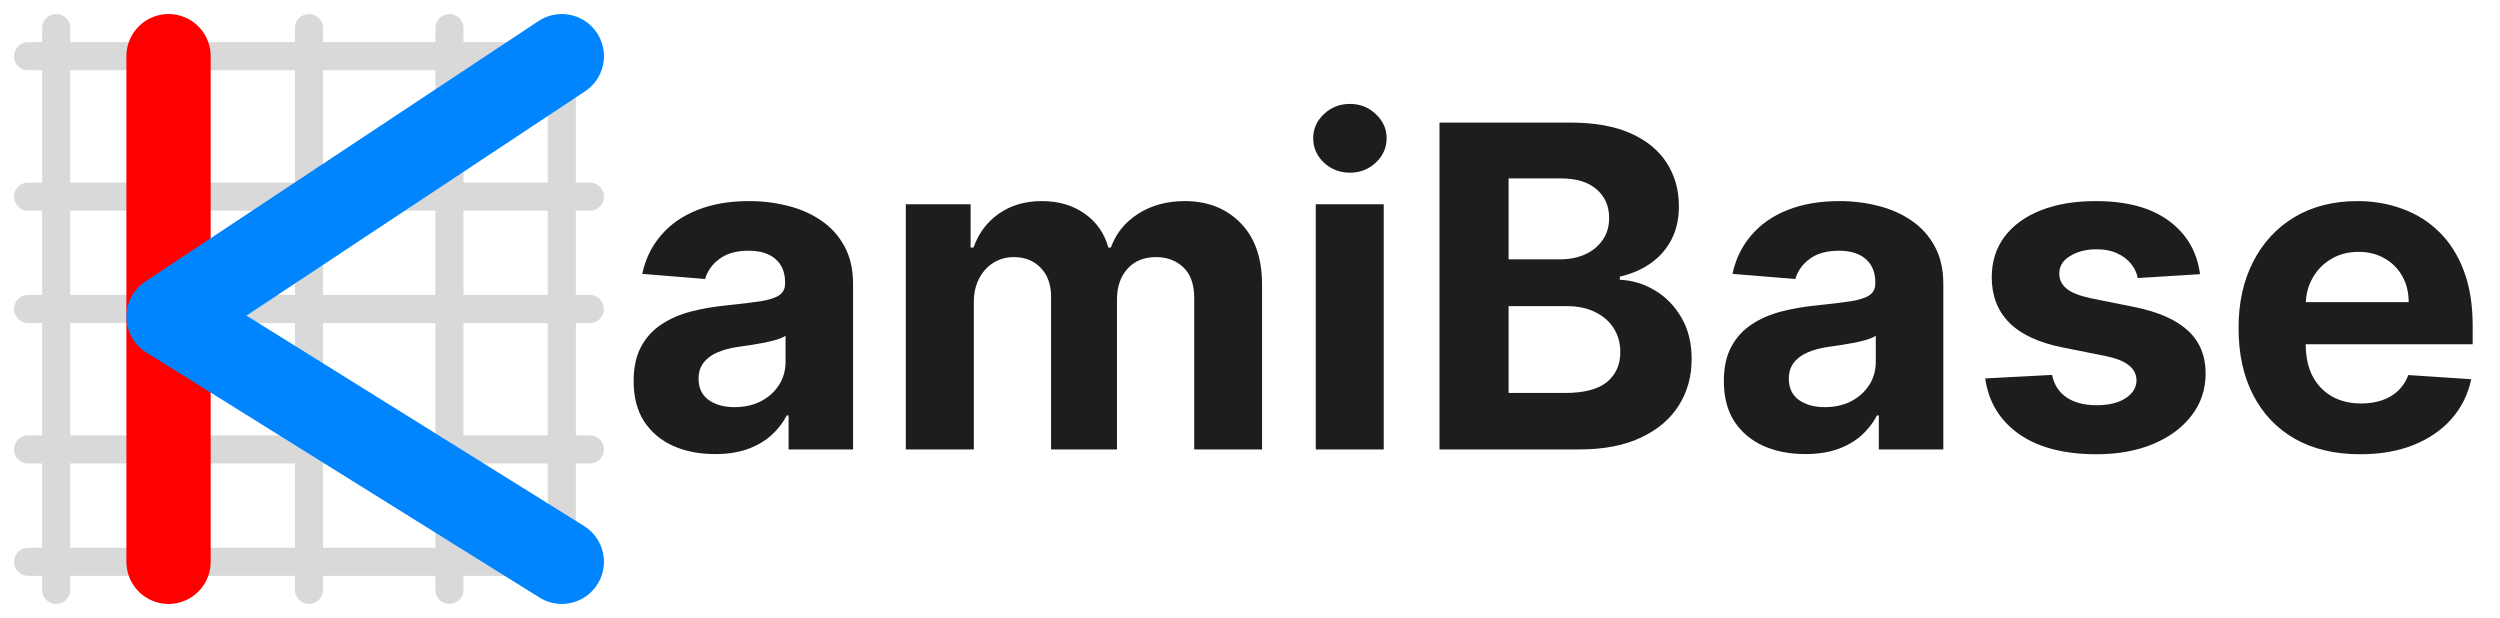
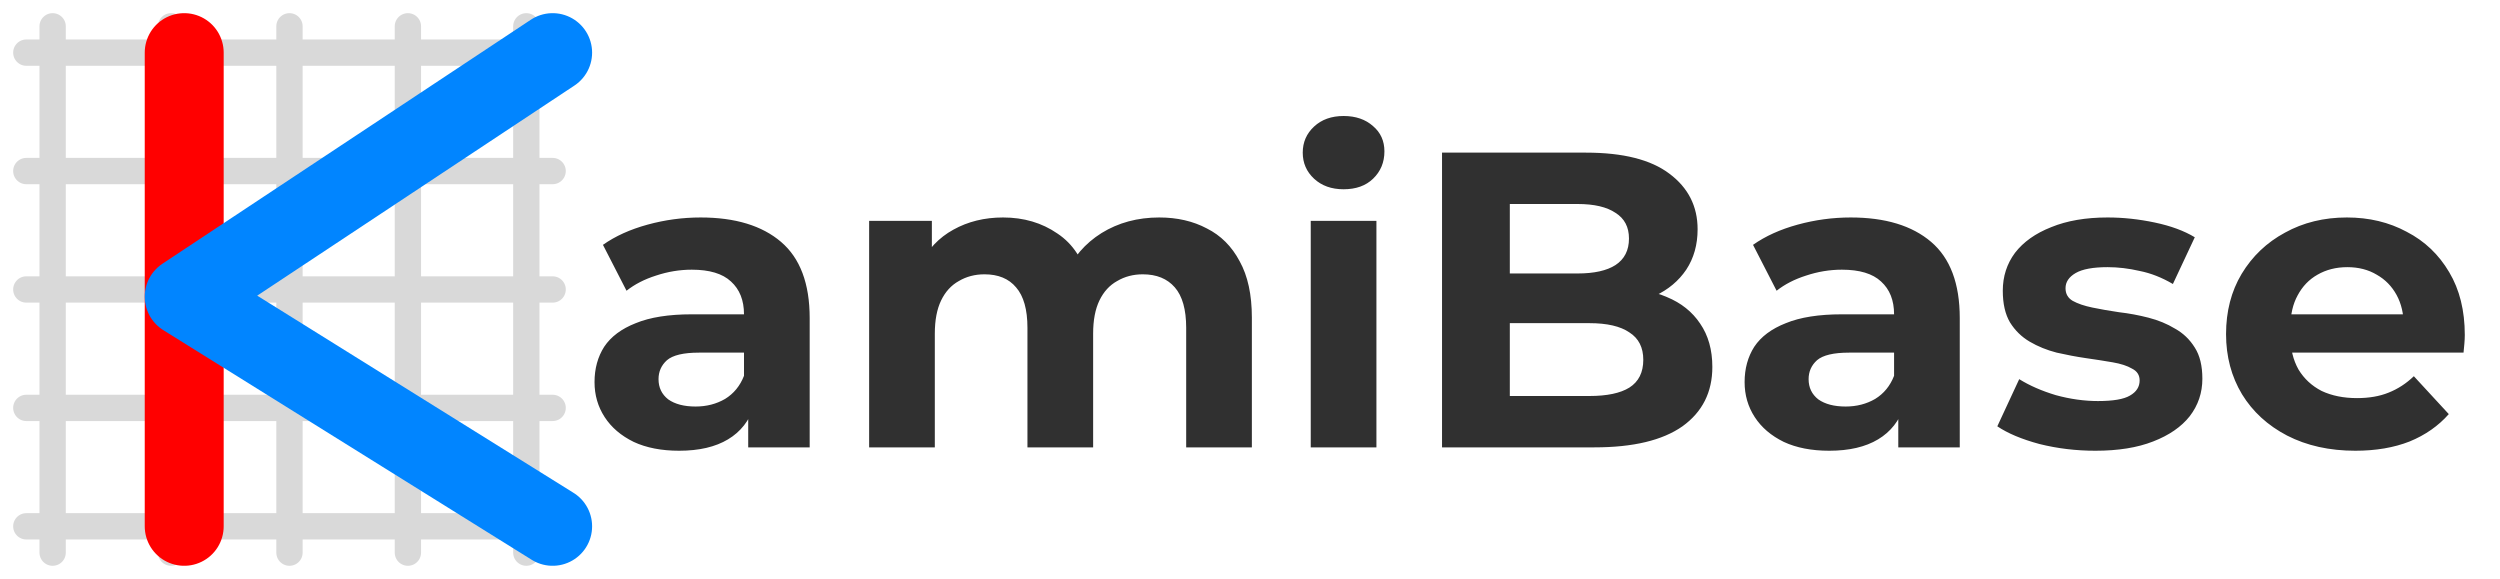
- <svg xmlns="http://www.w3.org/2000/svg" width="89" height="22" viewBox="0 0 89 22" fill="none">
+ <svg xmlns="http://www.w3.org/2000/svg" width="95" height="22" viewBox="0 0 95 22" fill="none">
  <path d="M1 11L21 11" stroke="#D9D9D9" stroke-linecap="round" />
  <path d="M1 2L21 2" stroke="#D9D9D9" stroke-linecap="round" />
-   <path d="M1 7L21 7" stroke="#D9D9D9" stroke-linecap="round" />
+   <path d="M1 6.5L21 6.5" stroke="#D9D9D9" stroke-linecap="round" />
  <path d="M1 20L21 20" stroke="#D9D9D9" stroke-linecap="round" />
-   <path d="M1 16L21 16" stroke="#D9D9D9" stroke-linecap="round" />
+   <path d="M1 15.5L21 15.5" stroke="#D9D9D9" stroke-linecap="round" />
  <path d="M11 1L11 21" stroke="#D9D9D9" stroke-linecap="round" />
  <path d="M20 1L20 21" stroke="#D9D9D9" stroke-linecap="round" />
-   <path d="M16 1L16 21" stroke="#D9D9D9" stroke-linecap="round" />
+   <path d="M15.5 1L15.5 21" stroke="#D9D9D9" stroke-linecap="round" />
  <path d="M2 1L2 21" stroke="#D9D9D9" stroke-linecap="round" />
-   <path d="M6 1L6 21" stroke="#D9D9D9" stroke-linecap="round" />
-   <path d="M6 2V20" stroke="#FF0000" stroke-width="3" stroke-linecap="round" />
-   <path d="M20 2L6 11.273L20 20" stroke="#0185FF" stroke-width="3" stroke-linecap="round" stroke-linejoin="round" />
-   <path d="M25.454 16.165C24.898 16.165 24.401 16.068 23.966 15.875C23.53 15.678 23.186 15.388 22.932 15.006C22.682 14.619 22.557 14.138 22.557 13.562C22.557 13.078 22.646 12.671 22.824 12.341C23.002 12.011 23.244 11.746 23.551 11.546C23.858 11.345 24.206 11.193 24.597 11.091C24.991 10.989 25.403 10.917 25.835 10.875C26.343 10.822 26.752 10.773 27.062 10.727C27.373 10.678 27.599 10.606 27.739 10.511C27.879 10.417 27.949 10.277 27.949 10.091V10.057C27.949 9.697 27.835 9.419 27.608 9.222C27.384 9.025 27.066 8.926 26.653 8.926C26.218 8.926 25.871 9.023 25.614 9.216C25.356 9.405 25.186 9.644 25.102 9.932L22.864 9.75C22.977 9.22 23.201 8.761 23.534 8.375C23.867 7.985 24.297 7.686 24.824 7.477C25.354 7.265 25.968 7.159 26.665 7.159C27.15 7.159 27.614 7.216 28.057 7.33C28.504 7.443 28.9 7.619 29.244 7.858C29.593 8.097 29.867 8.403 30.068 8.778C30.269 9.15 30.369 9.595 30.369 10.114V16H28.074V14.79H28.006C27.866 15.062 27.678 15.303 27.443 15.511C27.208 15.716 26.926 15.877 26.597 15.994C26.267 16.108 25.886 16.165 25.454 16.165ZM26.148 14.494C26.504 14.494 26.818 14.424 27.091 14.284C27.364 14.14 27.578 13.947 27.733 13.704C27.888 13.462 27.966 13.188 27.966 12.881V11.954C27.89 12.004 27.786 12.049 27.653 12.091C27.525 12.129 27.379 12.165 27.216 12.199C27.053 12.229 26.89 12.258 26.727 12.284C26.564 12.307 26.417 12.328 26.284 12.347C26 12.388 25.752 12.454 25.54 12.546C25.328 12.636 25.163 12.759 25.046 12.915C24.928 13.066 24.869 13.256 24.869 13.483C24.869 13.812 24.989 14.064 25.227 14.239C25.47 14.409 25.776 14.494 26.148 14.494ZM32.247 16V7.273H34.554V8.812H34.656C34.838 8.301 35.141 7.898 35.565 7.602C35.99 7.307 36.497 7.159 37.088 7.159C37.687 7.159 38.196 7.309 38.617 7.608C39.037 7.903 39.317 8.305 39.457 8.812H39.548C39.726 8.312 40.048 7.913 40.514 7.614C40.984 7.311 41.539 7.159 42.179 7.159C42.993 7.159 43.654 7.419 44.162 7.938C44.673 8.453 44.929 9.184 44.929 10.131V16H42.514V10.608C42.514 10.123 42.385 9.759 42.128 9.517C41.87 9.275 41.548 9.153 41.162 9.153C40.722 9.153 40.38 9.294 40.133 9.574C39.887 9.85 39.764 10.216 39.764 10.671V16H37.418V10.557C37.418 10.129 37.294 9.788 37.048 9.534C36.806 9.28 36.486 9.153 36.088 9.153C35.819 9.153 35.577 9.222 35.361 9.358C35.149 9.491 34.98 9.678 34.855 9.92C34.73 10.159 34.668 10.439 34.668 10.761V16H32.247ZM46.841 16V7.273H49.261V16H46.841ZM48.057 6.148C47.697 6.148 47.388 6.028 47.131 5.79C46.877 5.547 46.75 5.258 46.75 4.92C46.75 4.587 46.877 4.301 47.131 4.062C47.388 3.82 47.697 3.699 48.057 3.699C48.417 3.699 48.724 3.82 48.977 4.062C49.235 4.301 49.364 4.587 49.364 4.92C49.364 5.258 49.235 5.547 48.977 5.79C48.724 6.028 48.417 6.148 48.057 6.148ZM51.246 16V4.364H55.905C56.761 4.364 57.475 4.491 58.047 4.744C58.619 4.998 59.049 5.35 59.337 5.801C59.624 6.248 59.769 6.763 59.769 7.347C59.769 7.801 59.678 8.201 59.496 8.545C59.314 8.886 59.064 9.167 58.746 9.386C58.431 9.602 58.072 9.756 57.666 9.847V9.96C58.109 9.979 58.524 10.104 58.91 10.335C59.301 10.566 59.617 10.89 59.859 11.307C60.102 11.72 60.223 12.212 60.223 12.784C60.223 13.402 60.07 13.953 59.763 14.438C59.46 14.919 59.011 15.299 58.416 15.579C57.822 15.86 57.089 16 56.217 16H51.246ZM53.706 13.989H55.712C56.397 13.989 56.897 13.858 57.212 13.597C57.526 13.331 57.683 12.979 57.683 12.54C57.683 12.218 57.606 11.934 57.45 11.688C57.295 11.441 57.073 11.248 56.785 11.108C56.501 10.968 56.162 10.898 55.769 10.898H53.706V13.989ZM53.706 9.233H55.53C55.867 9.233 56.166 9.174 56.428 9.057C56.693 8.936 56.901 8.765 57.053 8.545C57.208 8.326 57.285 8.062 57.285 7.756C57.285 7.335 57.136 6.996 56.837 6.739C56.541 6.481 56.121 6.352 55.575 6.352H53.706V9.233ZM64.267 16.165C63.71 16.165 63.214 16.068 62.778 15.875C62.343 15.678 61.998 15.388 61.744 15.006C61.494 14.619 61.369 14.138 61.369 13.562C61.369 13.078 61.458 12.671 61.636 12.341C61.814 12.011 62.057 11.746 62.364 11.546C62.67 11.345 63.019 11.193 63.409 11.091C63.803 10.989 64.216 10.917 64.648 10.875C65.155 10.822 65.564 10.773 65.875 10.727C66.186 10.678 66.411 10.606 66.551 10.511C66.691 10.417 66.761 10.277 66.761 10.091V10.057C66.761 9.697 66.648 9.419 66.421 9.222C66.197 9.025 65.879 8.926 65.466 8.926C65.03 8.926 64.684 9.023 64.426 9.216C64.169 9.405 63.998 9.644 63.915 9.932L61.676 9.75C61.79 9.22 62.013 8.761 62.347 8.375C62.68 7.985 63.11 7.686 63.636 7.477C64.167 7.265 64.78 7.159 65.477 7.159C65.962 7.159 66.426 7.216 66.869 7.33C67.316 7.443 67.712 7.619 68.057 7.858C68.405 8.097 68.68 8.403 68.881 8.778C69.081 9.15 69.182 9.595 69.182 10.114V16H66.886V14.79H66.818C66.678 15.062 66.49 15.303 66.256 15.511C66.021 15.716 65.739 15.877 65.409 15.994C65.079 16.108 64.699 16.165 64.267 16.165ZM64.96 14.494C65.316 14.494 65.631 14.424 65.903 14.284C66.176 14.14 66.39 13.947 66.546 13.704C66.701 13.462 66.778 13.188 66.778 12.881V11.954C66.703 12.004 66.599 12.049 66.466 12.091C66.337 12.129 66.191 12.165 66.028 12.199C65.865 12.229 65.703 12.258 65.54 12.284C65.377 12.307 65.229 12.328 65.097 12.347C64.812 12.388 64.564 12.454 64.352 12.546C64.14 12.636 63.975 12.759 63.858 12.915C63.74 13.066 63.682 13.256 63.682 13.483C63.682 13.812 63.801 14.064 64.04 14.239C64.282 14.409 64.589 14.494 64.96 14.494ZM78.321 9.761L76.105 9.898C76.067 9.708 75.986 9.538 75.861 9.386C75.736 9.231 75.571 9.108 75.367 9.017C75.166 8.922 74.925 8.875 74.645 8.875C74.27 8.875 73.954 8.955 73.696 9.114C73.438 9.269 73.31 9.477 73.31 9.739C73.31 9.947 73.393 10.123 73.56 10.267C73.726 10.411 74.012 10.527 74.418 10.614L75.997 10.932C76.846 11.106 77.478 11.386 77.895 11.773C78.312 12.159 78.52 12.667 78.52 13.296C78.52 13.867 78.351 14.369 78.014 14.801C77.681 15.233 77.222 15.57 76.639 15.812C76.06 16.051 75.391 16.171 74.633 16.171C73.478 16.171 72.558 15.93 71.872 15.449C71.19 14.964 70.791 14.305 70.673 13.472L73.054 13.347C73.126 13.699 73.3 13.968 73.577 14.153C73.853 14.335 74.207 14.426 74.639 14.426C75.063 14.426 75.404 14.345 75.662 14.182C75.923 14.015 76.056 13.801 76.06 13.54C76.056 13.32 75.963 13.14 75.781 13C75.599 12.856 75.319 12.746 74.94 12.671L73.429 12.369C72.577 12.199 71.942 11.903 71.526 11.483C71.113 11.062 70.906 10.527 70.906 9.875C70.906 9.314 71.058 8.831 71.361 8.426C71.668 8.021 72.097 7.708 72.651 7.489C73.207 7.269 73.859 7.159 74.605 7.159C75.707 7.159 76.575 7.392 77.207 7.858C77.844 8.324 78.215 8.958 78.321 9.761ZM84.021 16.171C83.124 16.171 82.351 15.989 81.703 15.625C81.059 15.258 80.563 14.739 80.215 14.068C79.866 13.394 79.692 12.597 79.692 11.676C79.692 10.778 79.866 9.991 80.215 9.312C80.563 8.634 81.053 8.106 81.686 7.727C82.322 7.348 83.069 7.159 83.925 7.159C84.501 7.159 85.037 7.252 85.533 7.438C86.033 7.619 86.468 7.894 86.84 8.261C87.215 8.629 87.506 9.091 87.715 9.648C87.923 10.201 88.027 10.848 88.027 11.591V12.256H80.658V10.756H85.749C85.749 10.407 85.673 10.098 85.521 9.83C85.37 9.561 85.16 9.35 84.891 9.199C84.626 9.044 84.317 8.966 83.965 8.966C83.597 8.966 83.271 9.051 82.987 9.222C82.707 9.388 82.487 9.614 82.328 9.898C82.169 10.178 82.088 10.491 82.084 10.835V12.261C82.084 12.693 82.163 13.066 82.322 13.381C82.485 13.695 82.715 13.938 83.01 14.108C83.305 14.278 83.656 14.364 84.061 14.364C84.33 14.364 84.576 14.326 84.8 14.25C85.023 14.174 85.215 14.061 85.374 13.909C85.533 13.758 85.654 13.572 85.737 13.352L87.976 13.5C87.862 14.038 87.629 14.508 87.277 14.909C86.928 15.307 86.478 15.617 85.925 15.841C85.376 16.061 84.741 16.171 84.021 16.171Z" fill="#1D1D1D" />
+   <path d="M6.5 1L6.5 21" stroke="#D9D9D9" stroke-linecap="round" />
+   <path d="M7 2V20" stroke="#FF0000" stroke-width="3" stroke-linecap="round" />
+   <path d="M21 2L7 11.273L21 20" stroke="#0185FF" stroke-width="3" stroke-linecap="round" stroke-linejoin="round" />
+   <path d="M28.432 17V15.32L28.272 14.952V11.944C28.272 11.411 28.107 10.995 27.776 10.696C27.456 10.397 26.96 10.248 26.288 10.248C25.829 10.248 25.376 10.323 24.928 10.472C24.491 10.611 24.117 10.803 23.808 11.048L22.912 9.304C23.381 8.973 23.947 8.717 24.608 8.536C25.269 8.355 25.941 8.264 26.624 8.264C27.936 8.264 28.955 8.573 29.68 9.192C30.405 9.811 30.768 10.776 30.768 12.088V17H28.432ZM25.808 17.128C25.136 17.128 24.56 17.016 24.08 16.792C23.6 16.557 23.232 16.243 22.976 15.848C22.72 15.453 22.592 15.011 22.592 14.52C22.592 14.008 22.715 13.56 22.96 13.176C23.216 12.792 23.616 12.493 24.16 12.28C24.704 12.056 25.413 11.944 26.288 11.944H28.576V13.4H26.56C25.973 13.4 25.568 13.496 25.344 13.688C25.131 13.88 25.024 14.12 25.024 14.408C25.024 14.728 25.147 14.984 25.392 15.176C25.648 15.357 25.995 15.448 26.432 15.448C26.848 15.448 27.221 15.352 27.552 15.16C27.883 14.957 28.123 14.664 28.272 14.28L28.656 15.432C28.475 15.987 28.144 16.408 27.664 16.696C27.184 16.984 26.565 17.128 25.808 17.128ZM44.051 8.264C44.734 8.264 45.336 8.403 45.859 8.68C46.392 8.947 46.808 9.363 47.107 9.928C47.416 10.483 47.571 11.197 47.571 12.072V17H45.075V12.456C45.075 11.763 44.931 11.251 44.643 10.92C44.355 10.589 43.95 10.424 43.427 10.424C43.064 10.424 42.739 10.509 42.451 10.68C42.163 10.84 41.939 11.085 41.779 11.416C41.619 11.747 41.539 12.168 41.539 12.68V17H39.043V12.456C39.043 11.763 38.899 11.251 38.611 10.92C38.334 10.589 37.934 10.424 37.411 10.424C37.048 10.424 36.723 10.509 36.435 10.68C36.147 10.84 35.923 11.085 35.763 11.416C35.603 11.747 35.523 12.168 35.523 12.68V17H33.027V8.392H35.411V10.744L34.963 10.056C35.262 9.469 35.683 9.027 36.227 8.728C36.782 8.419 37.411 8.264 38.115 8.264C38.904 8.264 39.592 8.467 40.179 8.872C40.776 9.267 41.171 9.875 41.363 10.696L40.483 10.456C40.771 9.784 41.23 9.251 41.859 8.856C42.499 8.461 43.23 8.264 44.051 8.264ZM49.808 17V8.392H52.304V17H49.808ZM51.056 7.192C50.598 7.192 50.224 7.059 49.936 6.792C49.648 6.525 49.504 6.195 49.504 5.8C49.504 5.405 49.648 5.075 49.936 4.808C50.224 4.541 50.598 4.408 51.056 4.408C51.515 4.408 51.888 4.536 52.176 4.792C52.464 5.037 52.608 5.357 52.608 5.752C52.608 6.168 52.464 6.515 52.176 6.792C51.899 7.059 51.526 7.192 51.056 7.192ZM54.797 17V5.8H60.269C61.677 5.8 62.733 6.067 63.437 6.6C64.151 7.133 64.509 7.837 64.509 8.712C64.509 9.299 64.365 9.811 64.077 10.248C63.789 10.675 63.394 11.005 62.893 11.24C62.391 11.475 61.815 11.592 61.165 11.592L61.469 10.936C62.173 10.936 62.797 11.053 63.341 11.288C63.885 11.512 64.306 11.848 64.605 12.296C64.914 12.744 65.069 13.293 65.069 13.944C65.069 14.904 64.69 15.656 63.933 16.2C63.175 16.733 62.061 17 60.589 17H54.797ZM57.373 15.048H60.397C61.069 15.048 61.575 14.941 61.917 14.728C62.269 14.504 62.445 14.152 62.445 13.672C62.445 13.203 62.269 12.856 61.917 12.632C61.575 12.397 61.069 12.28 60.397 12.28H57.181V10.392H59.949C60.578 10.392 61.058 10.285 61.389 10.072C61.73 9.848 61.901 9.512 61.901 9.064C61.901 8.627 61.73 8.301 61.389 8.088C61.058 7.864 60.578 7.752 59.949 7.752H57.373V15.048ZM72.135 17V15.32L71.975 14.952V11.944C71.975 11.411 71.81 10.995 71.479 10.696C71.159 10.397 70.663 10.248 69.991 10.248C69.532 10.248 69.079 10.323 68.631 10.472C68.194 10.611 67.82 10.803 67.511 11.048L66.615 9.304C67.085 8.973 67.65 8.717 68.311 8.536C68.972 8.355 69.644 8.264 70.327 8.264C71.639 8.264 72.658 8.573 73.383 9.192C74.109 9.811 74.471 10.776 74.471 12.088V17H72.135ZM69.511 17.128C68.839 17.128 68.263 17.016 67.783 16.792C67.303 16.557 66.935 16.243 66.679 15.848C66.423 15.453 66.295 15.011 66.295 14.52C66.295 14.008 66.418 13.56 66.663 13.176C66.919 12.792 67.319 12.493 67.863 12.28C68.407 12.056 69.117 11.944 69.991 11.944H72.279V13.4H70.263C69.677 13.4 69.271 13.496 69.047 13.688C68.834 13.88 68.727 14.12 68.727 14.408C68.727 14.728 68.85 14.984 69.095 15.176C69.351 15.357 69.698 15.448 70.135 15.448C70.551 15.448 70.924 15.352 71.255 15.16C71.586 14.957 71.826 14.664 71.975 14.28L72.359 15.432C72.178 15.987 71.847 16.408 71.367 16.696C70.887 16.984 70.269 17.128 69.511 17.128ZM79.626 17.128C78.89 17.128 78.181 17.043 77.498 16.872C76.826 16.691 76.293 16.467 75.898 16.2L76.73 14.408C77.125 14.653 77.589 14.856 78.122 15.016C78.666 15.165 79.2 15.24 79.722 15.24C80.298 15.24 80.704 15.171 80.938 15.032C81.183 14.893 81.306 14.701 81.306 14.456C81.306 14.253 81.21 14.104 81.018 14.008C80.837 13.901 80.591 13.821 80.282 13.768C79.973 13.715 79.632 13.661 79.258 13.608C78.895 13.555 78.528 13.485 78.154 13.4C77.781 13.304 77.439 13.165 77.13 12.984C76.821 12.803 76.57 12.557 76.378 12.248C76.197 11.939 76.106 11.539 76.106 11.048C76.106 10.504 76.261 10.024 76.57 9.608C76.89 9.192 77.349 8.867 77.946 8.632C78.543 8.387 79.258 8.264 80.09 8.264C80.677 8.264 81.274 8.328 81.882 8.456C82.49 8.584 82.997 8.771 83.402 9.016L82.57 10.792C82.154 10.547 81.733 10.381 81.306 10.296C80.89 10.2 80.485 10.152 80.09 10.152C79.535 10.152 79.13 10.227 78.874 10.376C78.618 10.525 78.49 10.717 78.49 10.952C78.49 11.165 78.581 11.325 78.762 11.432C78.954 11.539 79.205 11.624 79.514 11.688C79.823 11.752 80.159 11.811 80.522 11.864C80.895 11.907 81.269 11.976 81.642 12.072C82.016 12.168 82.352 12.307 82.65 12.488C82.96 12.659 83.21 12.899 83.402 13.208C83.594 13.507 83.69 13.901 83.69 14.392C83.69 14.925 83.53 15.4 83.21 15.816C82.89 16.221 82.426 16.541 81.818 16.776C81.221 17.011 80.49 17.128 79.626 17.128ZM89.502 17.128C88.521 17.128 87.657 16.936 86.91 16.552C86.174 16.168 85.603 15.645 85.198 14.984C84.793 14.312 84.59 13.549 84.59 12.696C84.59 11.832 84.787 11.069 85.182 10.408C85.588 9.736 86.137 9.213 86.83 8.84C87.523 8.456 88.308 8.264 89.182 8.264C90.025 8.264 90.782 8.445 91.454 8.808C92.137 9.16 92.675 9.672 93.07 10.344C93.465 11.005 93.662 11.8 93.662 12.728C93.662 12.824 93.657 12.936 93.646 13.064C93.635 13.181 93.625 13.293 93.614 13.4H86.622V11.944H92.302L91.342 12.376C91.342 11.928 91.251 11.539 91.07 11.208C90.889 10.877 90.638 10.621 90.318 10.44C89.998 10.248 89.625 10.152 89.198 10.152C88.772 10.152 88.393 10.248 88.062 10.44C87.742 10.621 87.492 10.883 87.31 11.224C87.129 11.555 87.038 11.949 87.038 12.408V12.792C87.038 13.261 87.139 13.677 87.342 14.04C87.555 14.392 87.849 14.664 88.222 14.856C88.606 15.037 89.054 15.128 89.566 15.128C90.025 15.128 90.425 15.059 90.766 14.92C91.118 14.781 91.438 14.573 91.726 14.296L93.054 15.736C92.659 16.184 92.163 16.531 91.566 16.776C90.969 17.011 90.281 17.128 89.502 17.128Z" fill="#303030" />
</svg>
